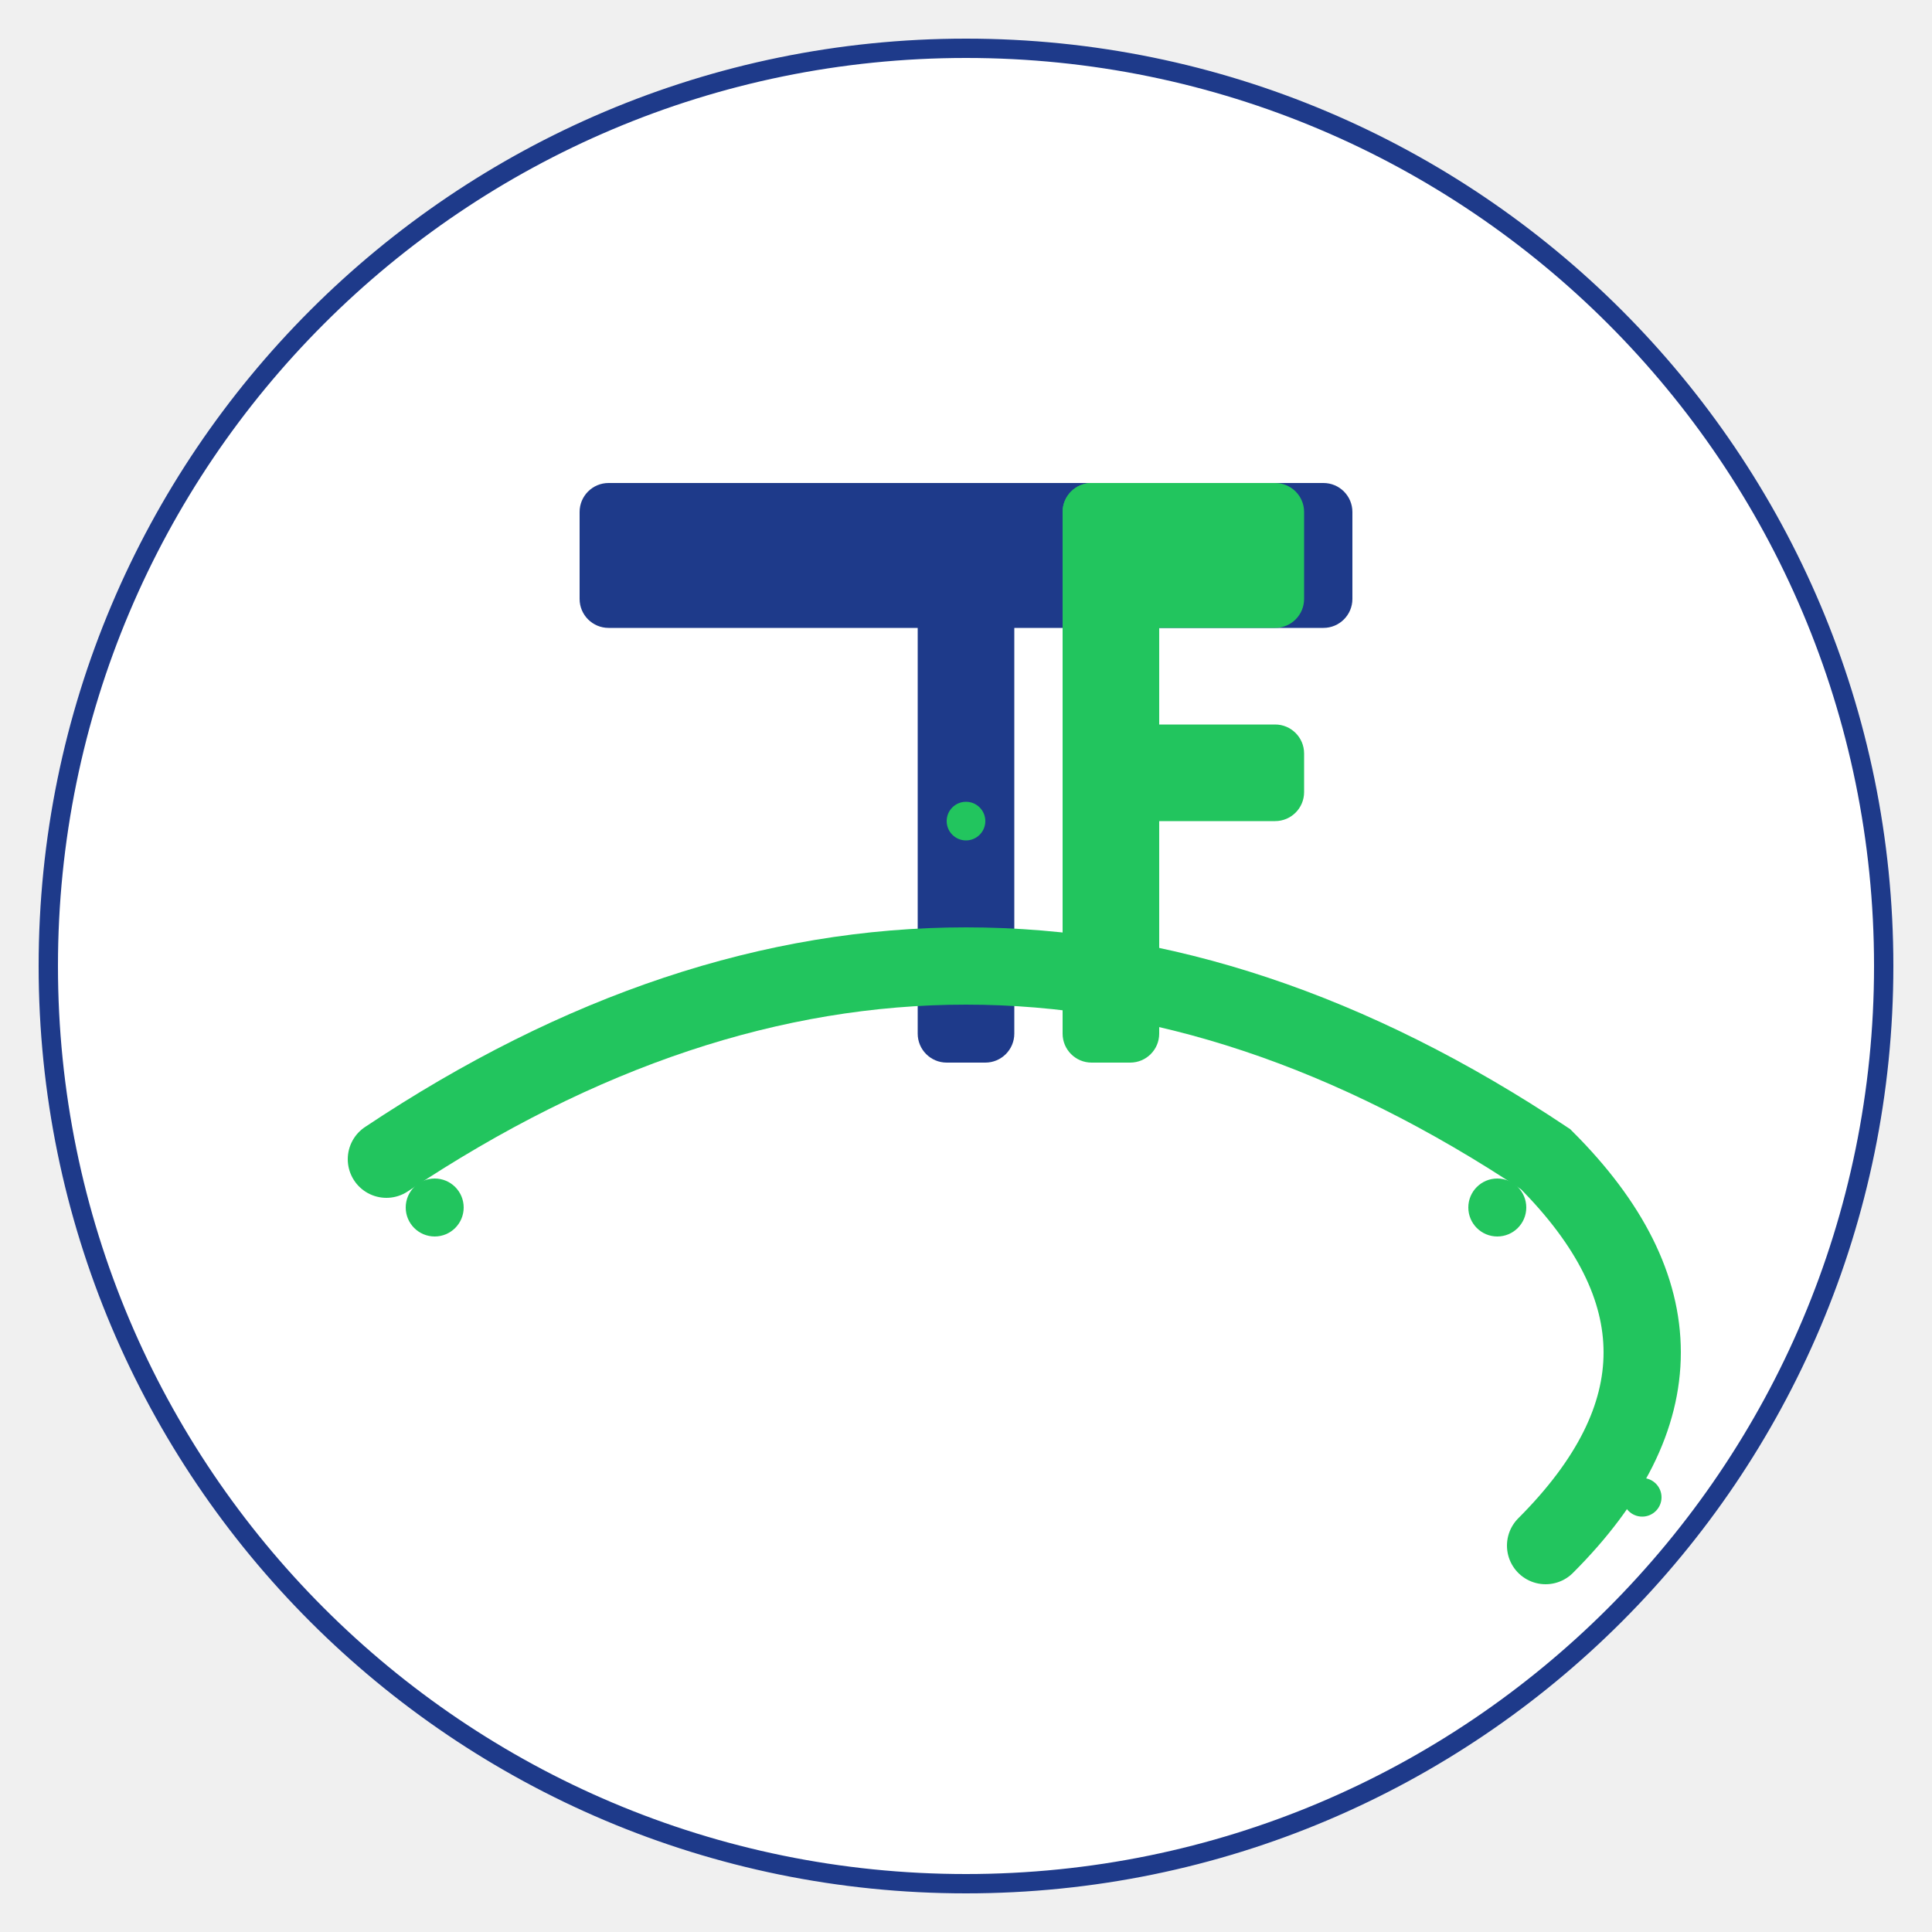
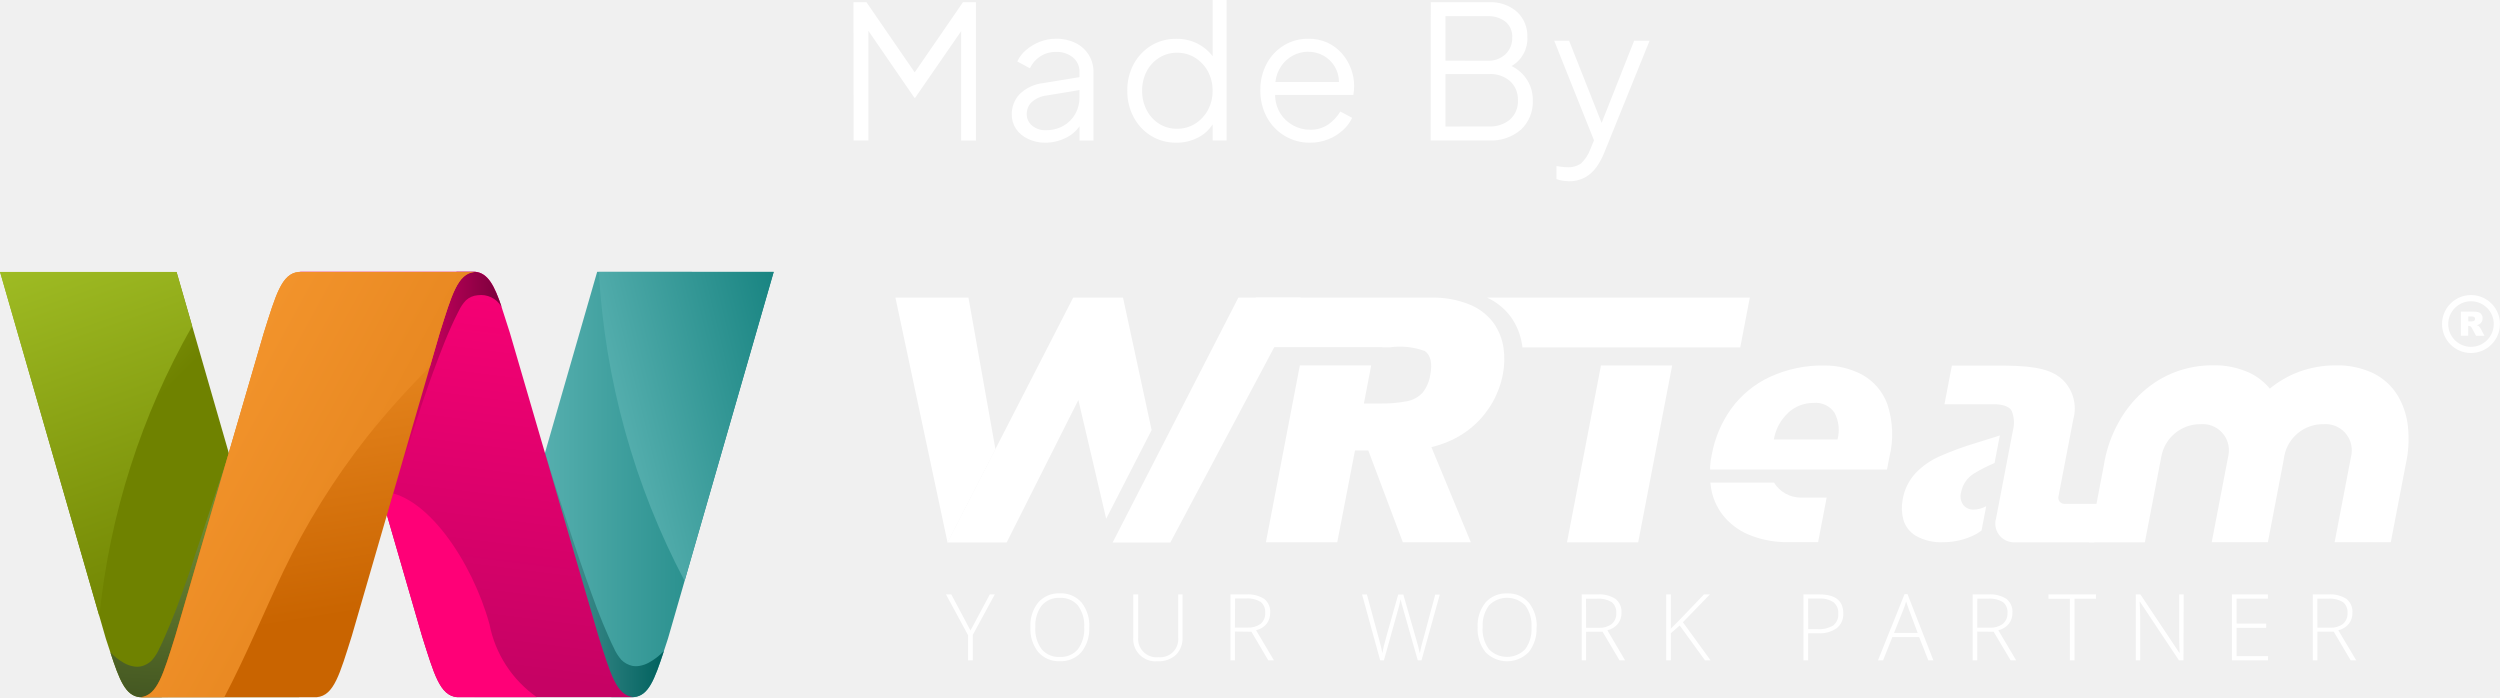
- <svg xmlns="http://www.w3.org/2000/svg" width="200" height="200" viewBox="0 0 200 200">
-   <circle cx="100" cy="100" r="95" fill="#ffffff" stroke="#1e3a8a" stroke-width="2" />
-   <rect x="60" y="50" width="80" height="15" fill="#1e3a8a" rx="3" />
-   <rect x="95" y="50" width="10" height="60" fill="#1e3a8a" rx="3" />
-   <rect x="110" y="50" width="10" height="60" fill="#22c55e" rx="3" />
-   <rect x="110" y="50" width="25" height="15" fill="#22c55e" rx="3" />
-   <rect x="110" y="75" width="25" height="10" fill="#22c55e" rx="3" />
-   <path d="M 40 120 Q 100 80 160 120 Q 180 140 160 160" stroke="#22c55e" stroke-width="8" fill="none" stroke-linecap="round" />
-   <circle cx="45" cy="125" r="3" fill="#22c55e" />
-   <circle cx="155" cy="125" r="3" fill="#22c55e" />
-   <circle cx="100" cy="85" r="2" fill="#22c55e" />
-   <circle cx="170" cy="155" r="2" fill="#22c55e" />
+ <svg xmlns="http://www.w3.org/2000/svg" xmlns:xlink="http://www.w3.org/1999/xlink" id="wrteam_logo" width="84.552" height="23.579" viewBox="0 0 84.552 23.579">
+   <defs>
+     <linearGradient id="linear-gradient" y1="0.5" x2="1" y2="0.5" gradientUnits="objectBoundingBox">
+       <stop offset="0" stop-color="#6abdbd" />
+       <stop offset="1" stop-color="#117f7c" />
+     </linearGradient>
+     <linearGradient id="linear-gradient-2" y1="0.5" x2="1" y2="0.5" gradientUnits="objectBoundingBox">
+       <stop offset="0" stop-color="#579d9e" />
+       <stop offset="1" stop-color="#00615e" />
+     </linearGradient>
+     <linearGradient id="linear-gradient-3" x1="-0.189" y1="0.688" x2="1.18" y2="0.095" xlink:href="#linear-gradient" />
+     <linearGradient id="linear-gradient-4" x1="0.562" y1="-0.124" x2="0.457" y2="0.932" gradientUnits="objectBoundingBox">
+       <stop offset="0" stop-color="#f07" />
+       <stop offset="1" stop-color="#c60264" />
+     </linearGradient>
+     <linearGradient id="linear-gradient-5" x1="12.243" y1="0.374" x2="14.05" y2="0.374" xlink:href="#linear-gradient-4" />
+     <linearGradient id="linear-gradient-6" y1="0.5" x2="1" y2="0.5" gradientUnits="objectBoundingBox">
+       <stop offset="0" stop-color="#f07" />
+       <stop offset="1" stop-color="#79003b" />
+     </linearGradient>
+     <linearGradient id="linear-gradient-7" x1="0.01" y1="-0.214" x2="0.422" y2="0.373" gradientUnits="objectBoundingBox">
+       <stop offset="0" stop-color="#a7c62a" />
+       <stop offset="1" stop-color="#6f8200" />
+     </linearGradient>
+     <linearGradient id="linear-gradient-8" x1="0.506" y1="0.25" x2="0.48" y2="1.14" gradientUnits="objectBoundingBox">
+       <stop offset="0.004" stop-color="#718b32" />
+       <stop offset="1" stop-color="#3c4e1f" />
+     </linearGradient>
+     <linearGradient id="linear-gradient-9" x1="0.426" y1="-0.303" x2="0.688" y2="1.055" xlink:href="#linear-gradient-7" />
+     <linearGradient id="linear-gradient-10" x1="0.406" y1="-0.242" x2="0.54" y2="0.816" gradientUnits="objectBoundingBox">
+       <stop offset="0" stop-color="#fda037" />
+       <stop offset="1" stop-color="#c96400" />
+     </linearGradient>
+     <linearGradient id="linear-gradient-11" x1="-0.228" y1="-0.007" x2="1.901" y2="1.476" xlink:href="#linear-gradient-10" />
+   </defs>
+   <path id="madeby" d="M-21.065-2.819h.5V-6.528l1.556,2.265h.025l1.556-2.253v3.7h.5V-7.495h-.439l-1.632,2.372-1.632-2.372h-.439Zm6.464.075a1.549,1.549,0,0,0,.7-.157,1.2,1.2,0,0,0,.477-.4v.483h.471V-5.129a1.078,1.078,0,0,0-.16-.587,1.1,1.1,0,0,0-.446-.4,1.434,1.434,0,0,0-.656-.144,1.48,1.48,0,0,0-.546.1,1.614,1.614,0,0,0-.468.279,1.1,1.1,0,0,0-.3.389l.427.232a.947.947,0,0,1,.345-.4.955.955,0,0,1,.54-.154.847.847,0,0,1,.571.188.614.614,0,0,1,.22.489v.176l-1.217.2a1.359,1.359,0,0,0-.816.383.986.986,0,0,0-.257.678.853.853,0,0,0,.144.489.988.988,0,0,0,.4.336A1.286,1.286,0,0,0-14.6-2.744Zm-.609-.966a.565.565,0,0,1,.16-.4.921.921,0,0,1,.524-.232l1.1-.182v.251a1.1,1.1,0,0,1-.144.559,1.067,1.067,0,0,1-.4.4,1.192,1.192,0,0,1-.6.147.674.674,0,0,1-.461-.157.491.491,0,0,1-.179-.383Zm5.058.966a1.577,1.577,0,0,0,.715-.163,1.271,1.271,0,0,0,.515-.458v.546h.471V-7.57h-.471v1.9A1.482,1.482,0,0,0-9.443-6.1a1.564,1.564,0,0,0-.709-.157,1.593,1.593,0,0,0-.85.229,1.645,1.645,0,0,0-.59.624,1.851,1.851,0,0,0-.217.9,1.856,1.856,0,0,0,.217.9A1.632,1.632,0,0,0-11-2.973,1.6,1.6,0,0,0-10.152-2.744Zm.025-.471a1.105,1.105,0,0,1-.606-.169,1.192,1.192,0,0,1-.42-.461,1.385,1.385,0,0,1-.154-.656,1.381,1.381,0,0,1,.154-.659,1.192,1.192,0,0,1,.424-.458,1.11,1.11,0,0,1,.6-.169,1.137,1.137,0,0,1,.612.169,1.226,1.226,0,0,1,.433.461,1.341,1.341,0,0,1,.16.656,1.341,1.341,0,0,1-.16.656,1.226,1.226,0,0,1-.433.461A1.137,1.137,0,0,1-10.127-3.215Zm4.487.471a1.66,1.66,0,0,0,.631-.116,1.612,1.612,0,0,0,.493-.308,1.275,1.275,0,0,0,.311-.417l-.4-.213a1.411,1.411,0,0,1-.408.439,1.057,1.057,0,0,1-.621.176A1.158,1.158,0,0,1-6.2-3.328a1.172,1.172,0,0,1-.43-.4A1.216,1.216,0,0,1-6.81-4.36h2.648q.013-.082.019-.16t.006-.141a1.664,1.664,0,0,0-.107-.587,1.65,1.65,0,0,0-.308-.515,1.479,1.479,0,0,0-.486-.364,1.5,1.5,0,0,0-.653-.132,1.543,1.543,0,0,0-.825.226,1.62,1.62,0,0,0-.58.618,1.854,1.854,0,0,0-.213.9,1.865,1.865,0,0,0,.22.91,1.64,1.64,0,0,0,.6.628A1.614,1.614,0,0,0-5.64-2.744Zm-.05-3.075a1.042,1.042,0,0,1,.518.132A1.022,1.022,0,0,1-4.8-5.33a1.032,1.032,0,0,1,.151.533H-6.8a1.176,1.176,0,0,1,.2-.543,1.115,1.115,0,0,1,.4-.355,1.088,1.088,0,0,1,.515-.126Zm4.142,3H.423a1.536,1.536,0,0,0,1.083-.367,1.286,1.286,0,0,0,.4-.995,1.255,1.255,0,0,0-.188-.678,1.288,1.288,0,0,0-.53-.477,1.067,1.067,0,0,0,.533-.985,1.1,1.1,0,0,0-.351-.85A1.345,1.345,0,0,0,.42-7.495H-1.545Zm.5-2.7V-7.024H.376a.934.934,0,0,1,.606.188A.65.65,0,0,1,1.21-6.3a.748.748,0,0,1-.229.565.838.838,0,0,1-.606.22Zm0,2.228V-5.066H.423a1.02,1.02,0,0,1,.712.238.833.833,0,0,1,.267.65.821.821,0,0,1-.267.65,1.037,1.037,0,0,1-.712.235ZM3.115-1.439a1.107,1.107,0,0,0,.565-.135,1.2,1.2,0,0,0,.386-.355,2.389,2.389,0,0,0,.251-.464l1.538-3.8H5.333l-1.1,2.78-1.1-2.78H2.629l1.346,3.37-.119.289a1.275,1.275,0,0,1-.32.493.746.746,0,0,1-.471.126,1.239,1.239,0,0,1-.2-.016q-.1-.016-.16-.022v.439a1.011,1.011,0,0,0,.2.053,1.36,1.36,0,0,0,.2.019Z" transform="translate(49.935 7.57)" fill="#fff" />
+   <g id="wrteam_logo-2" data-name="wrteam_logo" transform="translate(0 9.195)">
+     <g id="wrteam" transform="translate(30.284 0.869)">
+       <path id="Path_52" data-name="Path 52" d="M2298.746,817.281l-.323,1.683h-7.367c0-.031-.008-.063-.012-.092a2.186,2.186,0,0,0-.376-.934,2.076,2.076,0,0,0-.807-.657Z" transform="translate(-2269.85 -817.279)" fill="#fff" />
+       <path id="Path_53" data-name="Path 53" d="M2403.337,912.837l-1.149,5.982h2.408l1.149-5.982Z" transform="translate(-2379.475 -910.54)" fill="#fff" />
+       <path id="Path_54" data-name="Path 54" d="M1460.083,822.416l-.913-5.13h-2.47l1.763,8.284Z" transform="translate(-1456.7 -817.284)" fill="#fff" />
+       <path id="Path_55" data-name="Path 55" d="M1536.953,821.766l-.968-4.481H1534.3l-4.25,8.276v.006h2l2.425-4.819.941,4.016Z" transform="translate(-1528.288 -817.284)" fill="#fff" />
+       <path id="Path_56" data-name="Path 56" d="M1766.706,817.286l-4.253,8.284h1.952l4.407-8.284Z" transform="translate(-1755.108 -817.284)" fill="#fff" />
+       <path id="Path_57" data-name="Path 57" d="M1953.649,822.34a3.442,3.442,0,0,0,.4-.12,3.175,3.175,0,0,0,1.039-.615,3.1,3.1,0,0,0,.976-1.717,2.7,2.7,0,0,0,.023-.914,1.928,1.928,0,0,0-.334-.83,1.886,1.886,0,0,0-.8-.621,3.234,3.234,0,0,0-1.318-.239h-5.924l-.321,1.675h4.6v.006h.251a2.474,2.474,0,0,1,1.186.125q.3.218.183.81a1.255,1.255,0,0,1-.26.6.961.961,0,0,1-.523.287,4.406,4.406,0,0,1-.941.078h-.52l.247-1.288H1949.2l-1.148,5.981h2.413l.6-3.105h.45l1.168,3.105h2.3Z" transform="translate(-1935.522 -817.282)" fill="#fff" />
+       <path id="Path_58" data-name="Path 58" d="M2876.307,1013.66h0a.918.918,0,0,1-.425.116.436.436,0,0,1-.346-.153.5.5,0,0,1-.077-.439.947.947,0,0,1,.446-.637,5.141,5.141,0,0,1,.684-.347l.179-.932-.135.043-.661.207a10.518,10.518,0,0,0-1.25.459,2.552,2.552,0,0,0-.809.57,1.736,1.736,0,0,0-.43.879,1.531,1.531,0,0,0,.02.683.936.936,0,0,0,.42.55,1.716,1.716,0,0,0,.941.219,2.379,2.379,0,0,0,1.074-.259,1.568,1.568,0,0,0,.211-.137Z" transform="translate(-2839.416 -1006.604)" fill="#fff" />
+       <path id="Path_59" data-name="Path 59" d="M2937.506,917.525a.206.206,0,0,1-.208-.257l.5-2.6a1.356,1.356,0,0,0-.354-1.335c-.334-.314-.811-.473-1.952-.484h-1.8l-.251,1.307h1.75c.279.019.459.093.527.23a1.046,1.046,0,0,1,.038.658h0l-.176.919h0l-.262,1.366h0l-.131.681a.634.634,0,0,0,.586.816h2.729l.251-1.3Z" transform="translate(-2897.962 -910.548)" fill="#fff" />
+       <path id="Path_60" data-name="Path 60" d="M3147.93,914.742a2.546,2.546,0,0,0-.352-1.063,2,2,0,0,0-.826-.748,2.824,2.824,0,0,0-1.269-.263,3.571,3.571,0,0,0-1.245.22,3.482,3.482,0,0,0-.979.565,2.037,2.037,0,0,0-.666-.524,2.824,2.824,0,0,0-1.27-.263,3.572,3.572,0,0,0-1.244.22,3.519,3.519,0,0,0-1.115.677,3.89,3.89,0,0,0-.829,1.05,4.342,4.342,0,0,0-.465,1.292c-.008.046-.017.094-.022.129l-.5,2.618h1.885l.556-2.895a1.336,1.336,0,0,1,1.332-1.1.885.885,0,0,1,.945,1.013l-.572,2.978h1.9l.515-2.683c.016-.084.03-.162.041-.236a1.328,1.328,0,0,1,1.327-1.072.885.885,0,0,1,.945,1.013l-.571,2.978h1.9l.506-2.636A3.882,3.882,0,0,0,3147.93,914.742Z" transform="translate(-3096.776 -910.375)" fill="#fff" />
+       <path id="Path_61" data-name="Path 61" d="M2603.769,916.361h5.98l.079-.412a3.232,3.232,0,0,0-.068-1.8,1.868,1.868,0,0,0-.86-1,2.676,2.676,0,0,0-1.268-.306,4.219,4.219,0,0,0-1.847.387,3.38,3.38,0,0,0-1.3,1.067,3.853,3.853,0,0,0-.658,1.538,2.727,2.727,0,0,0-.063.451A.651.651,0,0,1,2603.769,916.361Zm2.627-1.912a1.253,1.253,0,0,1,.871-.341.762.762,0,0,1,.708.335,1.247,1.247,0,0,1,.1.9h-2.152a1.57,1.57,0,0,1,.477-.893Z" transform="translate(-2576.213 -910.545)" fill="#fff" />
+       <path id="Path_62" data-name="Path 62" d="M2606.252,1077.82H2604.1c.009.085.018.171.035.255a2.024,2.024,0,0,0,.467.941,2.225,2.225,0,0,0,.9.605,3.344,3.344,0,0,0,1.228.212h1.013l.289-1.506h-.875A1.071,1.071,0,0,1,2606.252,1077.82Z" transform="translate(-2576.537 -1071.561)" fill="#fff" />
+     </g>
+     <g id="icon" transform="translate(0 0)">
+       <path id="Path_63" data-name="Path 63" d="M874.347,781.051l-3.577,12.4c-.049.148-.094.287-.137.419-.319.969-.52,1.514-1.013,1.561h-5.39L866.4,787.9l.21-.73h0l1.765-6.122Z" transform="translate(-848.178 -781.051)" fill="url(#linear-gradient)" />
+       <path id="Path_64" data-name="Path 64" d="M958.523,1042.594c-.319.97-.52,1.514-1.013,1.561h-.763l-.42-.37-2.035-7.161-.008-.03.219-.7.019.063.056.181.088.284q.058.188.117.373l.141.446q.08.251.162.5.088.274.178.549.095.289.188.577t.2.592q.1.3.205.591t.206.576q.1.274.2.546.1.251.2.5.09.222.188.439c.055.125.11.247.171.368a1.565,1.565,0,0,0,.259.414.753.753,0,0,0,.376.206.676.676,0,0,0,.237,0,1,1,0,0,0,.318-.11A2.083,2.083,0,0,0,958.523,1042.594Z" transform="translate(-936.068 -1029.773)" fill="url(#linear-gradient-2)" />
+       <path id="Path_65" data-name="Path 65" d="M1042.24,791.507l3.012-10.452h-5.91a25.414,25.414,0,0,0,2.9,10.452Z" transform="translate(-1019.088 -781.054)" fill="url(#linear-gradient-3)" />
+       <path id="Path_66" data-name="Path 66" d="M628.592,795.44h-5.969c-.574-.054-.771-.776-1.179-2.066-.011-.033-.565-1.937-1.188-4.094l-.377-1.3c-.708-2.444-1.394-4.807-1.411-4.861-.408-1.29-.6-2.011-1.179-2.066h5.951c.432.041.65.458.9,1.211h0c.084.251.173.534.274.854.035.112,2.958,10.139,2.994,10.251C627.821,794.664,628.018,795.385,628.592,795.44Z" transform="translate(-607.17 -781.057)" fill="url(#linear-gradient-4)" />
+       <path id="Path_67" data-name="Path 67" d="M734.876,1094.786c-.581-2.117-2.166-4.49-3.7-4.49.714,2.462,1.406,4.85,1.418,4.888.408,1.29.6,2.011,1.179,2.066h2.7A3.93,3.93,0,0,1,734.876,1094.786Z" transform="translate(-718.321 -1082.868)" fill="url(#linear-gradient-5)" />
+       <path id="Path_68" data-name="Path 68" d="M724.993,782.271c-.007-.016-.015-.031-.023-.046a.8.8,0,0,0-.794-.376.657.657,0,0,0-.4.172,1.347,1.347,0,0,0-.243.36l-.016.03c-.17.33-.319.67-.459,1.014s-.271.7-.4,1.047c-.248.682-.479,1.369-.7,2.059q-.291.892-.565,1.79-.142.465-.281.931l-.009.031-.479.469c-.023,0,.051-1.051.1-1.765.028-.369.049-.649.049-.649l1.29-4.211.981-1.6.415-.471h.628C724.519,781.1,724.738,781.518,724.993,782.271Z" transform="translate(-708.018 -781.059)" fill="url(#linear-gradient-6)" />
+       <path id="Path_69" data-name="Path 69" d="M206.254,795.441h-5.389c-.487-.046-.69-.576-1-1.52l-.151-.459-3.577-12.4h5.969l1.753,6.077.051.179Z" transform="translate(-196.134 -781.058)" fill="url(#linear-gradient-7)" />
+       <path id="Path_70" data-name="Path 70" d="M355.507,1036.595l-.008.03-2.035,7.161-.42.37h-.737c-.487-.046-.69-.576-1-1.52a2.006,2.006,0,0,0,.474.369,1,1,0,0,0,.318.11.67.67,0,0,0,.237,0,.759.759,0,0,0,.377-.207,1.561,1.561,0,0,0,.259-.414c.063-.121.117-.244.171-.368l.188-.439q.1-.251.2-.5.1-.272.2-.546t.206-.576c.069-.2,1.375-4.136,1.381-4.162l.039.134Z" transform="translate(-347.576 -1029.771)" fill="url(#linear-gradient-8)" />
+       <path id="Path_71" data-name="Path 71" d="M199.495,792.7a24.889,24.889,0,0,1,3.138-9.811l-.529-1.834h-5.969Z" transform="translate(-196.134 -781.054)" fill="url(#linear-gradient-9)" />
+       <path id="Path_72" data-name="Path 72" d="M403.85,783.121c-.035.112-2.95,10.174-2.975,10.251-.408,1.29-.6,2.011-1.179,2.066h-5.969c.574-.054.771-.776,1.179-2.066.035-.112,2.958-10.139,2.994-10.251.408-1.29.6-2.011,1.179-2.066h5.95C404.455,781.109,404.258,781.83,403.85,783.121Z" transform="translate(-388.978 -781.054)" fill="url(#linear-gradient-10)" />
+       <path id="Path_73" data-name="Path 73" d="M396.564,795.438c.732-1.388,1.325-2.84,2-4.26a24.271,24.271,0,0,1,2.8-4.508,27.118,27.118,0,0,1,2.151-2.4c.2-.684.326-1.123.333-1.146.408-1.29.6-2.011,1.179-2.066h-5.95c-.574.054-.771.776-1.179,2.066-.035.112-2.958,10.14-2.994,10.251-.408,1.29-.6,2.011-1.179,2.066Z" transform="translate(-388.978 -781.054)" fill="url(#linear-gradient-11)" />
+     </g>
+     <path id="tagline" d="M.828,45.99l.653-1.22h.168L.906,46.138V47H.746v-.85L0,44.77H.178Zm4.016-.109a1.245,1.245,0,0,1-.263.838.914.914,0,0,1-.732.309.912.912,0,0,1-.73-.309,1.25,1.25,0,0,1-.265-.842,1.229,1.229,0,0,1,.267-.838.921.921,0,0,1,.731-.306.911.911,0,0,1,.73.308,1.246,1.246,0,0,1,.264.84Zm-1.824,0a1.142,1.142,0,0,0,.213.741.746.746,0,0,0,.613.262.753.753,0,0,0,.615-.259,1.143,1.143,0,0,0,.213-.742,1.13,1.13,0,0,0-.213-.739.749.749,0,0,0-.612-.257.753.753,0,0,0-.614.259,1.121,1.121,0,0,0-.213.736ZM8,44.77v1.443a.8.8,0,0,1-.223.6.853.853,0,0,1-.621.217.753.753,0,0,1-.822-.823V44.77H6.5v1.443a.621.621,0,0,0,.683.68.61.61,0,0,0,.67-.665V44.77Zm1.771,1.255V47H9.62V44.77h.531a1,1,0,0,1,.613.153.547.547,0,0,1,.2.461.6.6,0,0,1-.118.377.657.657,0,0,1-.359.221L11.091,47H10.9l-.571-.968Zm0-.134H10.2a.679.679,0,0,0,.439-.126.449.449,0,0,0,.156-.372.436.436,0,0,0-.152-.37.832.832,0,0,0-.5-.116H9.777ZM16.081,47h-.126l-.489-1.72q-.063-.212-.092-.348-.024.132-.07.3T14.81,47h-.126l-.613-2.229h.163l.39,1.436.043.161q.02.074.036.139t.029.126q.013.063.024.121.036-.207.156-.628l.381-1.352h.173l.447,1.553q.078.269.111.433.02-.11.051-.233t.471-1.752H16.7Zm3.891-1.118a1.245,1.245,0,0,1-.265.84,1.02,1.02,0,0,1-1.462,0,1.25,1.25,0,0,1-.265-.842,1.229,1.229,0,0,1,.267-.838.921.921,0,0,1,.731-.306.911.911,0,0,1,.73.308,1.246,1.246,0,0,1,.269.842Zm-1.824,0a1.142,1.142,0,0,0,.213.741.855.855,0,0,0,1.228,0,1.143,1.143,0,0,0,.213-.742,1.13,1.13,0,0,0-.213-.739.857.857,0,0,0-1.226,0,1.121,1.121,0,0,0-.211.744Zm3.5.151V47H21.5V44.77h.532a1,1,0,0,1,.613.153.547.547,0,0,1,.2.461.6.6,0,0,1-.118.377.657.657,0,0,1-.359.221L22.967,47h-.188l-.574-.968Zm0-.134h.425a.679.679,0,0,0,.439-.126.449.449,0,0,0,.156-.372.436.436,0,0,0-.152-.37.832.832,0,0,0-.5-.116h-.371ZM25.859,47H25.67l-.856-1.179-.3.262V47h-.156V44.77h.156v1.159l.247-.247.874-.912h.2l-.913.941Zm4.486-1.589a.592.592,0,0,1-.22.5.987.987,0,0,1-.622.173h-.345V47H29V44.77h.546q.8,0,.8.641Zm-1.186.533h.306a.929.929,0,0,0,.544-.126.469.469,0,0,0,.168-.4.456.456,0,0,0-.159-.382.793.793,0,0,0-.491-.126h-.369Zm3.753.269h-.907L31.692,47h-.173l.9-2.239h.1L33.394,47h-.171Zm-.849-.141h.8l-.3-.8q-.038-.095-.092-.262a2.449,2.449,0,0,1-.09.265Zm2.814-.044V47h-.154V44.77h.531a1,1,0,0,1,.613.153.547.547,0,0,1,.2.461.6.6,0,0,1-.118.377.657.657,0,0,1-.359.221L36.194,47h-.188l-.574-.968Zm0-.134H35.3a.679.679,0,0,0,.439-.126A.449.449,0,0,0,35.9,45.4a.436.436,0,0,0-.152-.37.832.832,0,0,0-.5-.116h-.369ZM38.167,47H38.01V44.917h-.724V44.77h1.606v.146h-.724Zm3.685,0H41.7l-1.318-1.979h-.012q.018.354.018.533V47h-.149V44.77h.156l1.318,1.976h.009q-.014-.274-.014-.521V44.77h.151Zm2.859,0H43.49V44.77h1.218v.143H43.649v.843h1V45.9h-1v.956h1.063Zm1.67-.971V47h-.156V44.77h.528a1,1,0,0,1,.613.153.547.547,0,0,1,.2.461.6.6,0,0,1-.118.377.657.657,0,0,1-.359.221L47.695,47h-.188l-.572-.97Zm0-.134h.425a.679.679,0,0,0,.439-.126A.449.449,0,0,0,47.4,45.4a.436.436,0,0,0-.153-.37.832.832,0,0,0-.5-.116h-.369Z" transform="translate(31.995 -33.861)" fill="#fff" />
+     <path id="registed" d="M3635.921,814.8h0a.771.771,0,0,0-.77-.771h0a.771.771,0,0,0-.771.771h0a.77.77,0,0,0,.77.771h0a.767.767,0,0,0,.544-.226.787.787,0,0,0,.063-.072.77.77,0,0,0,.162-.473Zm-1.114.395v-.816h.419a.6.6,0,0,1,.178.02.189.189,0,0,1,.1.074.222.222,0,0,1,.038.132.218.218,0,0,1-.109.2.3.3,0,0,1-.088.032.256.256,0,0,1,.063.03.269.269,0,0,1,.04.043.279.279,0,0,1,.035.051l.122.236h-.284l-.134-.251a.193.193,0,0,0-.046-.063.106.106,0,0,0-.063-.019h-.022v.33h-.251Zm.251-.484h.106a.39.39,0,0,0,.067-.011.065.065,0,0,0,.04-.026.071.071,0,0,0,.016-.047.073.073,0,0,0-.025-.063.152.152,0,0,0-.094-.021h-.11v.165Zm1.071.089h0a.974.974,0,0,1-.207.6,1.014,1.014,0,0,1-.081.092.978.978,0,0,1-.69.287h0a.98.98,0,0,1-.98-.98h0a.979.979,0,0,1,.979-.98h0a.979.979,0,0,1,.98.98Z" transform="translate(-3551.579 -813.035)" fill="#fff" />
+   </g>
</svg>
